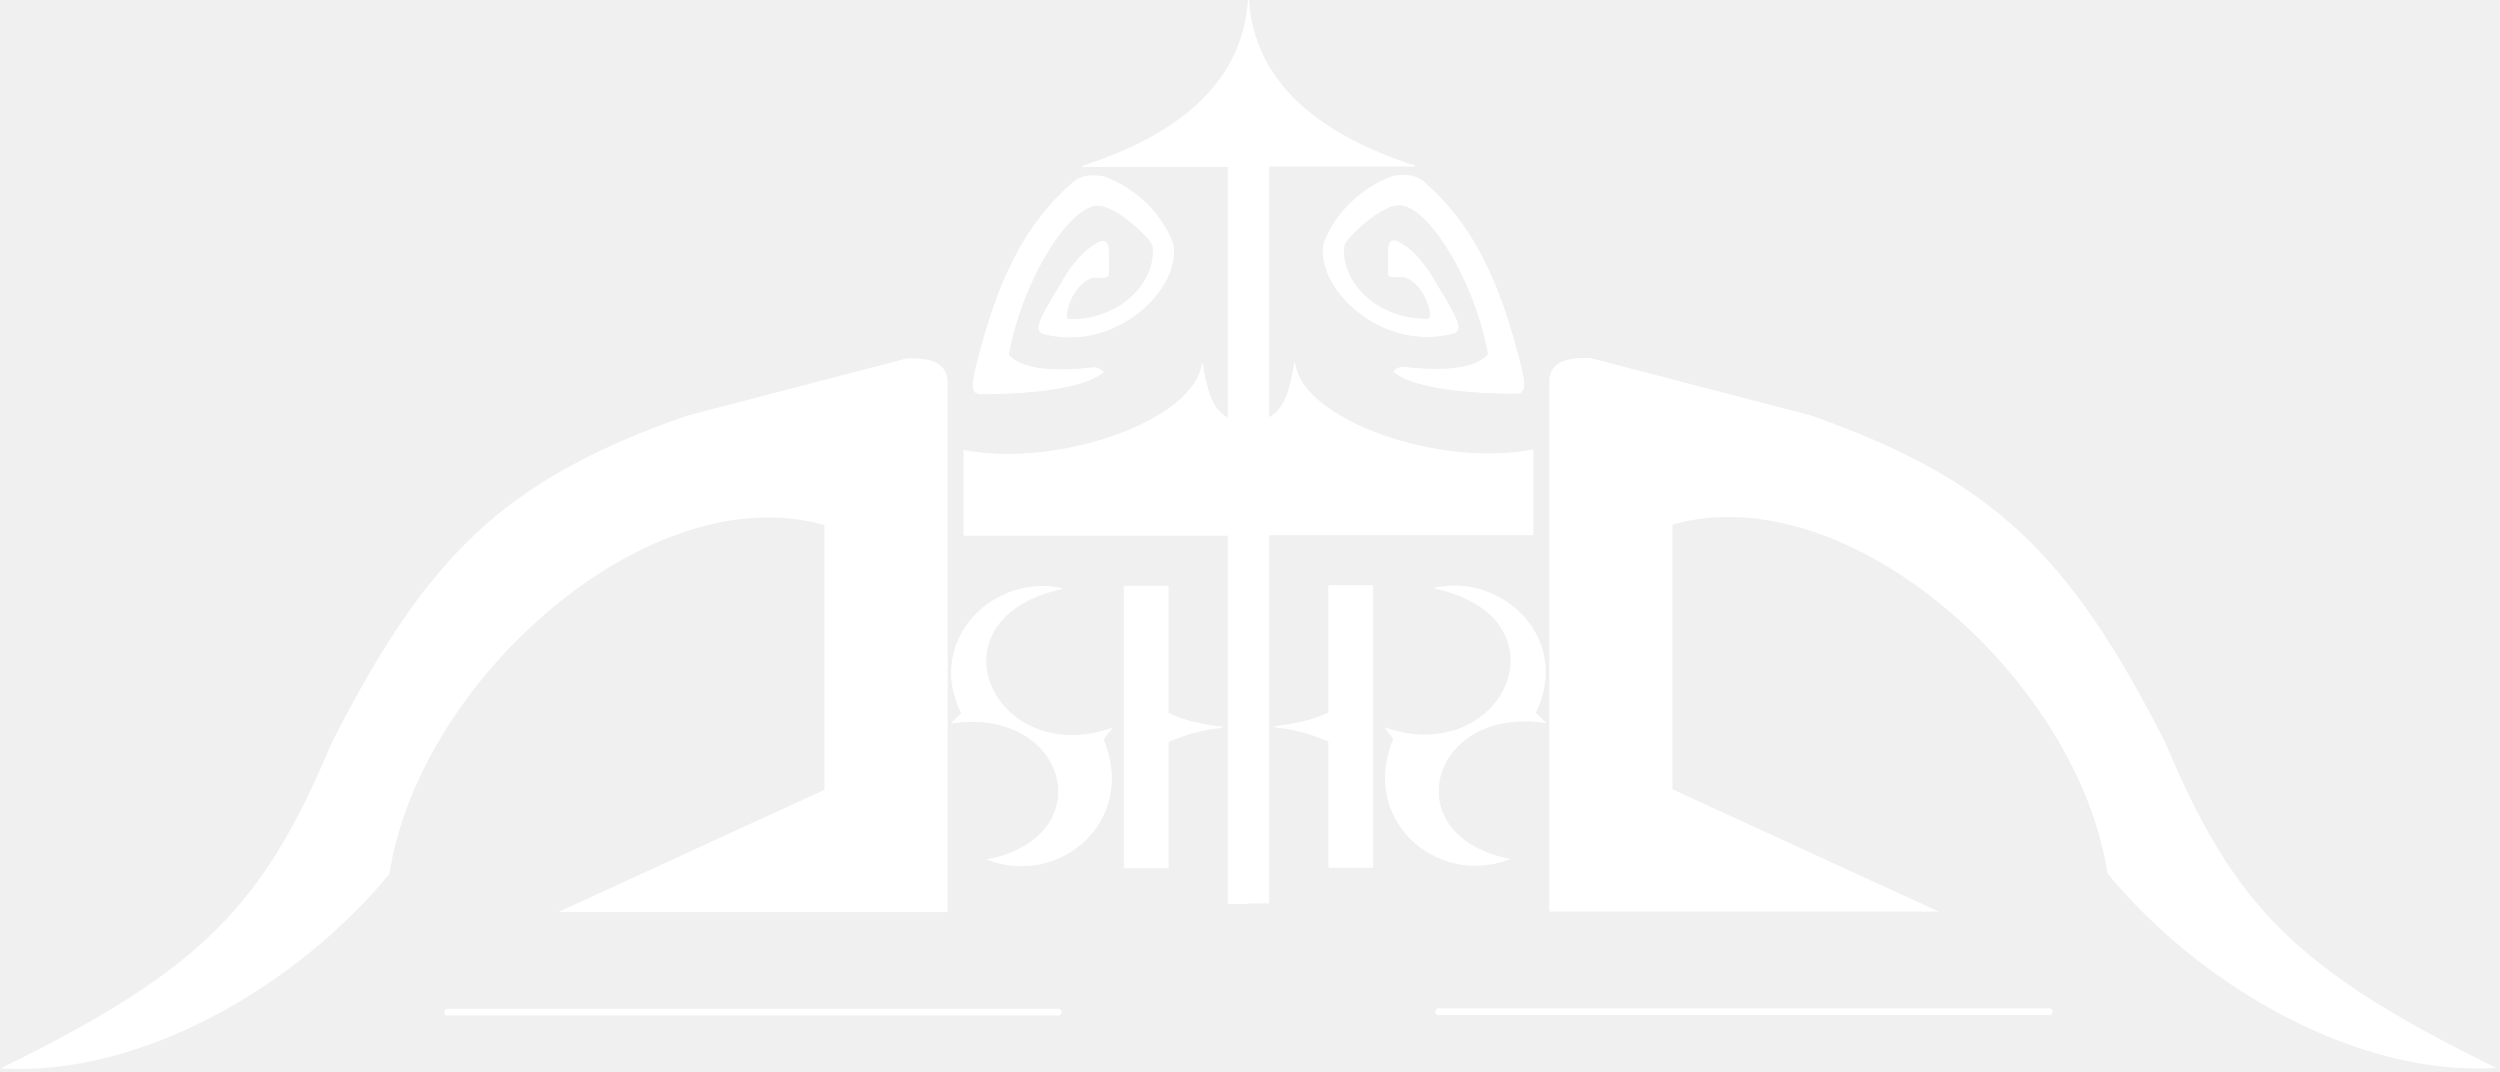
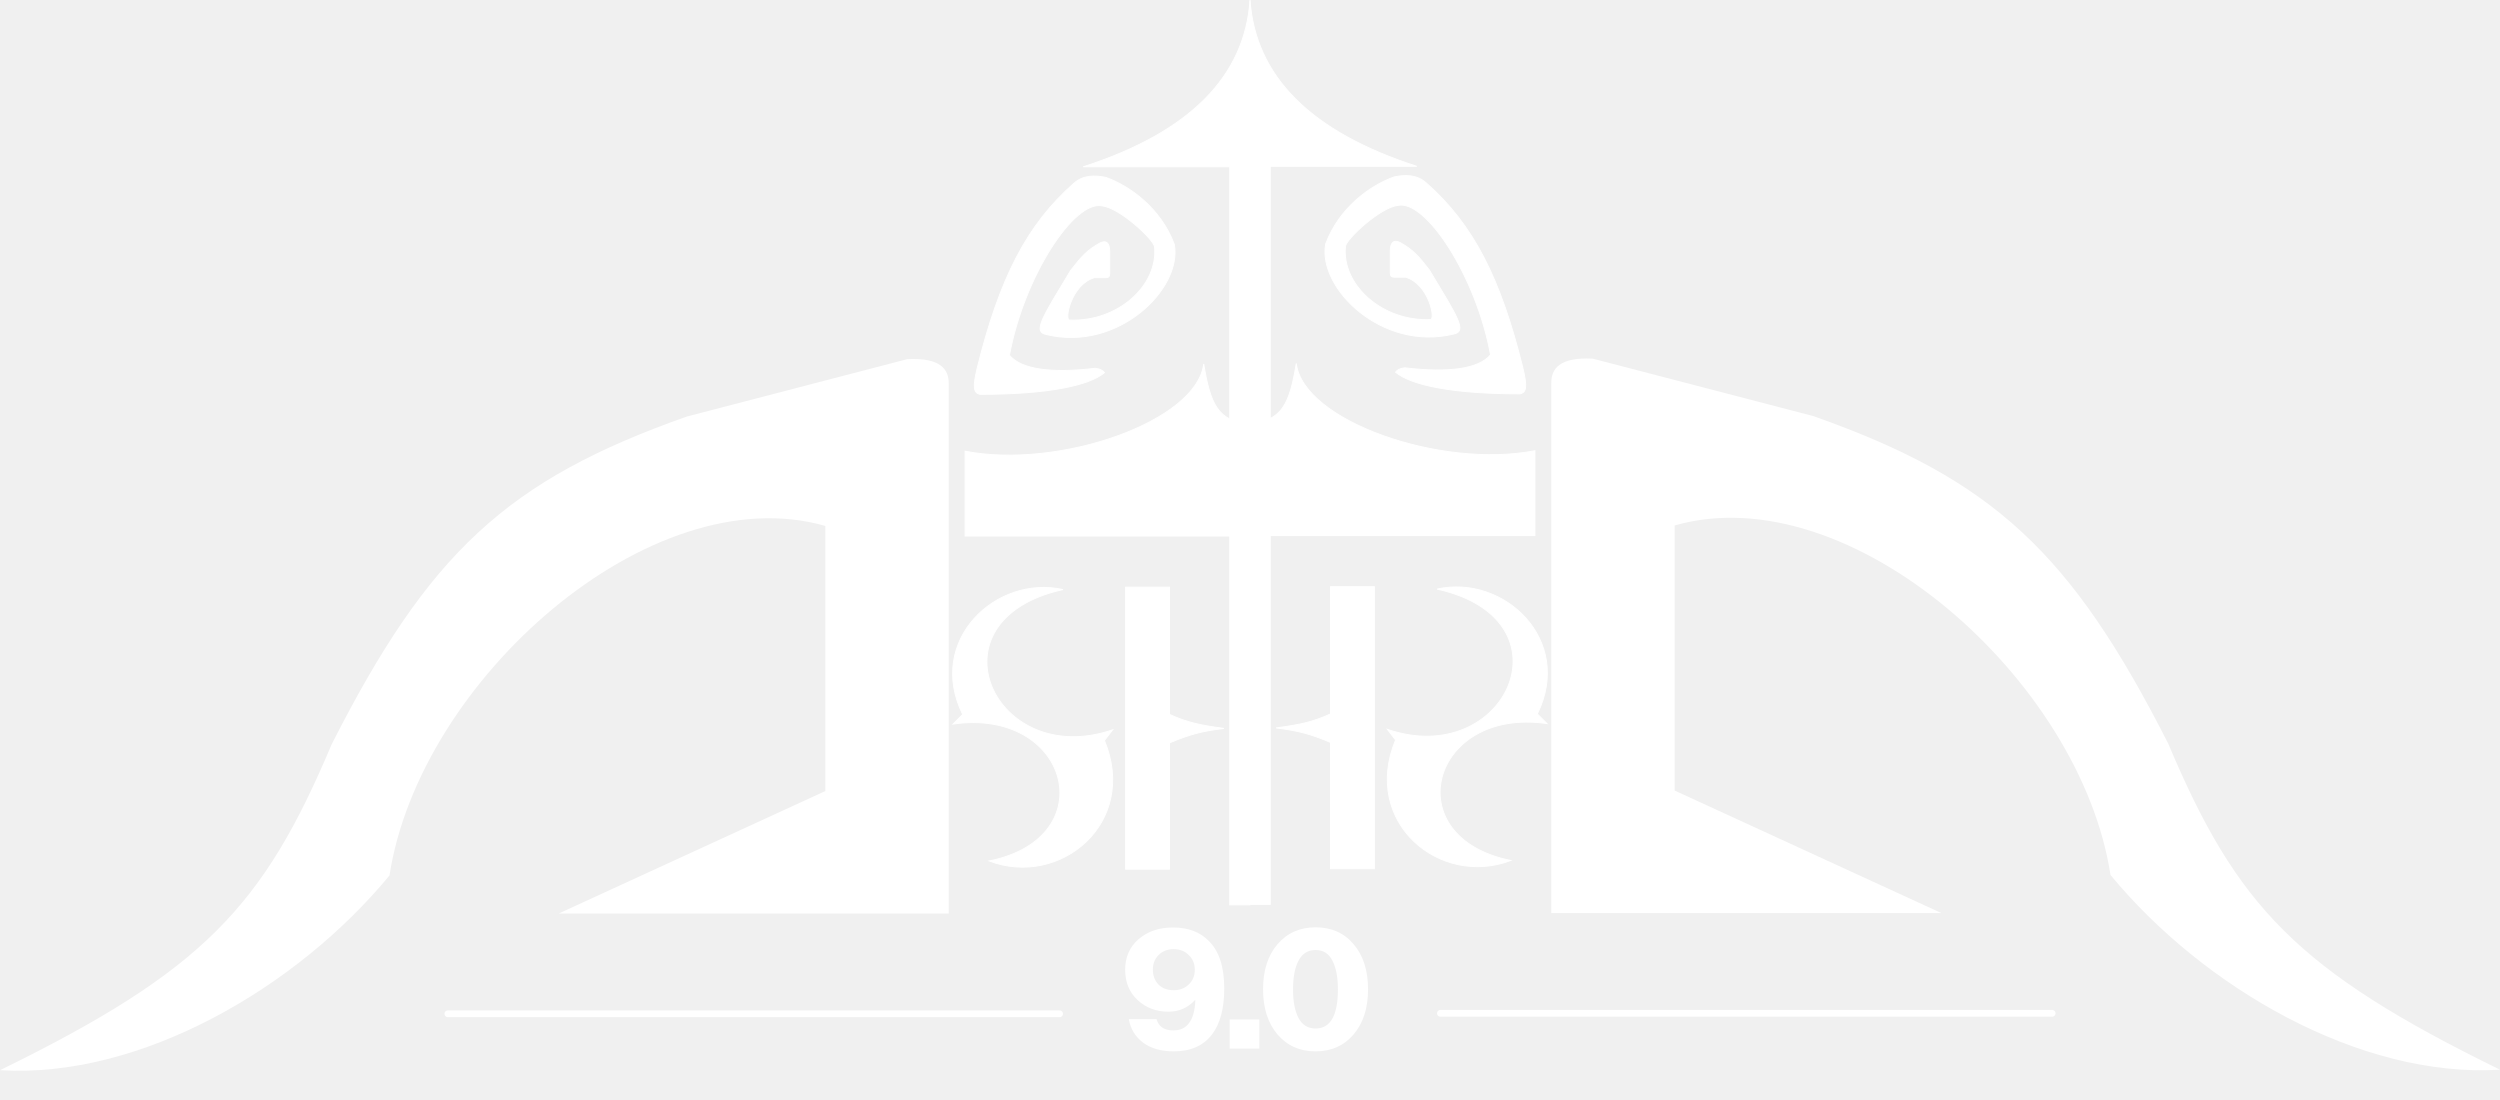
- <svg xmlns="http://www.w3.org/2000/svg" width="553" height="237" viewBox="0 0 553 237" fill="none">
-   <path d="M239.316 36.836C262.956 29.212 274.981 16.821 276.152 0.106V199.828H271.681V36.836H239.316Z" fill="white" stroke="white" stroke-width="0.213" />
-   <path d="M99 223.888H234.099" stroke="white" stroke-width="1.49" stroke-linecap="round" />
-   <path d="M213.242 118.385V99.648C234.109 103.693 264.45 93.047 265.94 80.378C267.405 89.316 269.134 92.941 275.735 93.58V118.385H213.242Z" fill="white" stroke="white" stroke-width="0.213" stroke-linecap="round" />
-   <path d="M248.695 129.67H258.383V157.776C262.231 159.522 264.961 160.137 270.413 160.863C265.349 161.492 262.741 162.23 258.383 164.057V191.95H248.695V129.67Z" fill="white" />
-   <path d="M258.383 157.776V129.67H248.695V191.95H258.383V164.057M258.383 157.776C262.231 159.522 264.961 160.137 270.413 160.863C265.349 161.492 262.741 162.23 258.383 164.057M258.383 157.776V164.057" stroke="white" stroke-width="0.213" />
-   <path d="M245.818 161.183C219.629 170.125 204.511 136.91 234.852 130.202C220.161 126.902 204.617 141.381 212.709 157.776L210.579 159.905C236.236 156.179 244.008 185.03 218.564 190.14C234.214 196.102 251.567 181.73 244.008 163.525L245.818 161.183Z" fill="white" stroke="white" stroke-width="0.213" />
-   <path d="M241.982 81.336C243.112 81.507 243.539 81.726 244.005 82.294C240.576 85.175 231.442 87.085 216.538 87.085C215.073 86.748 214.909 85.527 215.899 81.336C220.772 61.661 226.758 49.717 237.298 40.455C239.308 38.688 241.789 38.661 244.324 39.178C249.647 41.094 256.461 45.991 259.442 53.976C261.252 63.77 246.986 77.717 231.23 73.884C228.102 73.317 230.271 70.158 236.553 59.725C238.983 56.598 240.133 55.281 243.047 53.657C244.324 53.018 245.176 53.55 245.176 55.573V60.47C245.116 61.1 244.935 61.294 244.324 61.322H241.769C236.659 62.812 235.062 70.797 236.34 70.69C246.986 71.116 255.928 63.025 255.077 54.508C254.917 52.911 247.412 45.885 243.473 45.459C237.298 44.181 226.226 61.109 223.032 78.462C225.604 81.555 232.188 82.507 241.982 81.336Z" fill="white" />
-   <path d="M244.005 82.294L244.073 82.376L244.154 82.308L244.087 82.227L244.005 82.294ZM241.982 81.336L241.998 81.231L241.969 81.231L241.982 81.336ZM223.032 78.462L222.927 78.442L222.918 78.492L222.95 78.53L223.032 78.462ZM216.538 87.085L216.514 87.189L216.526 87.192H216.538V87.085ZM215.899 81.336L215.796 81.311L215.795 81.312L215.899 81.336ZM237.298 40.455L237.368 40.535L237.368 40.535L237.298 40.455ZM244.324 39.178L244.36 39.078L244.353 39.075L244.345 39.073L244.324 39.178ZM259.442 53.976L259.546 53.956L259.545 53.947L259.541 53.939L259.442 53.976ZM231.23 73.884L231.255 73.78L231.249 73.779L231.23 73.884ZM236.553 59.725L236.468 59.659L236.461 59.67L236.553 59.725ZM243.047 53.657L242.999 53.561L242.995 53.563L243.047 53.657ZM245.176 60.47L245.282 60.48V60.47H245.176ZM244.324 61.322V61.428L244.329 61.428L244.324 61.322ZM241.769 61.322V61.215H241.754L241.739 61.219L241.769 61.322ZM236.34 70.69L236.344 70.583L236.331 70.584L236.34 70.69ZM255.077 54.508L254.971 54.519L255.077 54.508ZM243.473 45.459L243.451 45.564L243.461 45.565L243.473 45.459ZM244.087 82.227C243.848 81.934 243.613 81.726 243.289 81.57C242.968 81.416 242.566 81.317 241.998 81.231L241.966 81.442C242.528 81.526 242.905 81.622 243.197 81.762C243.485 81.901 243.697 82.086 243.922 82.362L244.087 82.227ZM241.969 81.231C237.077 81.816 232.993 81.869 229.815 81.393C226.633 80.916 224.375 79.911 223.114 78.394L222.95 78.53C224.261 80.106 226.581 81.124 229.783 81.603C232.988 82.084 237.092 82.028 241.995 81.442L241.969 81.231ZM243.936 82.213C242.244 83.635 239.127 84.829 234.556 85.665C229.989 86.501 223.986 86.979 216.538 86.979V87.192C223.994 87.192 230.011 86.714 234.594 85.875C239.173 85.037 242.337 83.835 244.073 82.376L243.936 82.213ZM216.562 86.981C216.208 86.9 215.946 86.768 215.76 86.562C215.574 86.357 215.452 86.065 215.404 85.644C215.306 84.793 215.507 83.458 216.003 81.361L215.795 81.312C215.301 83.405 215.09 84.775 215.192 85.668C215.244 86.118 215.377 86.457 215.602 86.705C215.827 86.954 216.135 87.102 216.514 87.189L216.562 86.981ZM216.002 81.362C220.873 61.697 226.851 49.777 237.368 40.535L237.228 40.375C226.665 49.658 220.671 61.625 215.796 81.311L216.002 81.362ZM237.368 40.535C239.341 38.801 241.779 38.768 244.303 39.282L244.345 39.073C241.799 38.554 239.276 38.575 237.228 40.375L237.368 40.535ZM244.288 39.278C249.589 41.186 256.374 46.064 259.342 54.013L259.541 53.939C256.547 45.918 249.705 41.002 244.36 39.078L244.288 39.278ZM259.337 53.995C260.232 58.837 257.151 64.737 251.857 68.957C246.568 73.172 239.095 75.688 231.255 73.781L231.204 73.987C239.12 75.913 246.659 73.372 251.989 69.123C257.314 64.879 260.461 58.909 259.546 53.956L259.337 53.995ZM231.249 73.779C230.483 73.641 230.085 73.352 229.962 72.873C229.898 72.625 229.904 72.315 229.987 71.928C230.07 71.541 230.228 71.084 230.46 70.546C231.393 68.39 233.5 65.002 236.644 59.78L236.461 59.67C233.324 64.881 231.205 68.288 230.265 70.462C230.029 71.007 229.866 71.478 229.779 71.883C229.692 72.288 229.681 72.635 229.755 72.926C229.909 73.525 230.412 73.844 231.211 73.989L231.249 73.779ZM236.637 59.79C239.064 56.667 240.204 55.363 243.099 53.749L242.995 53.563C240.063 55.198 238.902 56.529 236.469 59.659L236.637 59.79ZM243.094 53.752C243.72 53.439 244.199 53.433 244.523 53.699C244.856 53.973 245.069 54.568 245.069 55.573H245.282C245.282 54.555 245.07 53.873 244.658 53.534C244.236 53.188 243.651 53.235 242.999 53.561L243.094 53.752ZM245.069 55.573V60.47H245.282V55.573H245.069ZM245.07 60.46C245.04 60.772 244.982 60.945 244.881 61.047C244.782 61.148 244.619 61.202 244.319 61.215L244.329 61.428C244.64 61.414 244.874 61.357 245.033 61.197C245.19 61.038 245.252 60.798 245.282 60.48L245.07 60.46ZM244.324 61.215H241.769V61.428H244.324V61.215ZM241.739 61.219C239.138 61.978 237.444 64.383 236.56 66.565C236.118 67.657 235.875 68.703 235.824 69.474C235.799 69.858 235.821 70.182 235.895 70.412C235.933 70.528 235.986 70.627 236.062 70.697C236.14 70.77 236.238 70.805 236.348 70.796L236.331 70.584C236.282 70.588 236.242 70.574 236.206 70.541C236.167 70.505 236.129 70.442 236.098 70.347C236.035 70.154 236.012 69.861 236.037 69.488C236.086 68.745 236.322 67.721 236.758 66.645C237.631 64.488 239.29 62.156 241.799 61.424L241.739 61.219ZM236.335 70.797C241.686 71.011 246.61 69.085 250.09 66.033C253.57 62.981 255.613 58.798 255.183 54.498L254.971 54.519C255.393 58.735 253.39 62.856 249.95 65.873C246.51 68.889 241.639 70.796 236.344 70.584L236.335 70.797ZM255.183 54.498C255.16 54.27 255.012 53.966 254.783 53.62C254.551 53.268 254.226 52.857 253.83 52.41C253.038 51.515 251.958 50.47 250.76 49.463C249.563 48.456 248.246 47.484 246.979 46.736C245.715 45.99 244.492 45.462 243.484 45.353L243.461 45.565C244.423 45.669 245.615 46.178 246.871 46.92C248.125 47.66 249.432 48.624 250.623 49.626C251.815 50.628 252.887 51.666 253.67 52.551C254.062 52.994 254.381 53.397 254.605 53.737C254.833 54.082 254.954 54.347 254.971 54.519L255.183 54.498ZM243.494 45.355C241.899 45.025 240.015 45.872 238.054 47.556C236.086 49.243 234.017 51.791 232.044 54.917C228.098 61.169 224.527 69.752 222.927 78.442L223.137 78.481C224.731 69.818 228.292 61.261 232.224 55.031C234.191 51.915 236.247 49.386 238.192 47.717C240.143 46.044 241.958 45.254 243.451 45.563L243.494 45.355Z" fill="white" />
-   <path d="M86.126 193.334C65.686 218.14 31.086 238.261 0.105 236.344C44.926 214.413 58.233 200.254 73.351 164.377C94.756 122.231 111.972 106.021 151.813 91.983L200.465 79.315C207.928 78.929 209.621 81.656 209.621 84.638V201.745H123.494L182.367 174.704V116.15C143.722 105.079 92.727 150.218 86.126 193.334Z" fill="white" />
-   <path d="M312.988 36.729C289.348 29.106 277.324 16.714 276.153 0V199.721H280.624V36.729H312.988Z" fill="white" stroke="white" stroke-width="0.213" />
-   <path d="M453.309 223.781H318.209" stroke="white" stroke-width="1.49" stroke-linecap="round" />
-   <path d="M339.078 118.278V99.541C318.212 103.586 287.87 92.94 286.38 80.272C284.915 89.209 283.186 92.834 276.585 93.473V118.278H339.078Z" fill="white" stroke="white" stroke-width="0.213" stroke-linecap="round" />
-   <path d="M303.629 129.563H293.941V157.669C290.093 159.416 287.363 160.031 281.911 160.757C286.975 161.386 289.583 162.124 293.941 163.95V191.843H303.629V129.563Z" fill="white" />
-   <path d="M293.941 157.669V129.563H303.629V191.843H293.941V163.95M293.941 157.669C290.093 159.416 287.363 160.031 281.911 160.757C286.975 161.386 289.583 162.124 293.941 163.95M293.941 157.669V163.95" stroke="white" stroke-width="0.213" />
-   <path d="M306.495 161.076C332.684 170.019 347.801 136.803 317.46 130.096C332.152 126.796 347.695 141.275 339.604 157.669L341.733 159.799C316.076 156.073 308.304 184.924 333.749 190.034C318.099 195.996 300.746 181.623 308.304 163.418L306.495 161.076Z" fill="white" stroke="white" stroke-width="0.213" />
-   <path d="M310.334 81.23C309.204 81.401 308.777 81.62 308.312 82.188C311.74 85.07 320.874 86.979 335.779 86.979C337.243 86.642 337.407 85.421 336.417 81.23C331.545 61.555 325.558 49.611 315.019 40.349C313.008 38.582 310.527 38.555 307.992 39.072C302.669 40.988 295.856 45.885 292.875 53.87C291.065 63.664 305.331 77.611 321.087 73.778C324.214 73.211 322.045 70.052 315.764 59.619C313.333 56.492 312.183 55.175 309.27 53.55C307.992 52.912 307.14 53.444 307.14 55.467V60.364C307.2 60.994 307.381 61.188 307.992 61.216H310.547C315.657 62.706 317.254 70.691 315.977 70.584C305.331 71.01 296.388 62.919 297.24 54.402C297.399 52.805 304.905 45.779 308.844 45.353C315.019 44.075 326.091 61.003 329.284 78.356C326.712 81.449 320.129 82.401 310.334 81.23Z" fill="white" />
-   <path d="M308.312 82.188L308.243 82.27L308.163 82.202L308.229 82.121L308.312 82.188ZM310.334 81.23L310.318 81.125L310.347 81.125L310.334 81.23ZM329.284 78.356L329.389 78.337L329.398 78.386L329.366 78.424L329.284 78.356ZM335.779 86.979L335.802 87.083L335.791 87.086H335.779V86.979ZM336.417 81.23L336.521 81.205L336.521 81.206L336.417 81.23ZM315.019 40.349L314.948 40.429L314.948 40.429L315.019 40.349ZM307.992 39.072L307.956 38.972L307.963 38.969L307.971 38.968L307.992 39.072ZM292.875 53.87L292.77 53.85L292.772 53.841L292.775 53.833L292.875 53.87ZM321.087 73.778L321.062 73.674L321.068 73.673L321.087 73.778ZM315.764 59.619L315.848 59.553L315.855 59.564L315.764 59.619ZM309.27 53.55L309.317 53.455L309.322 53.458L309.27 53.55ZM307.14 60.364L307.034 60.374V60.364H307.14ZM307.992 61.216V61.322L307.987 61.322L307.992 61.216ZM310.547 61.216V61.109H310.562L310.577 61.114L310.547 61.216ZM315.977 70.584L315.972 70.477L315.986 70.478L315.977 70.584ZM297.24 54.402L297.346 54.413L297.24 54.402ZM308.844 45.353L308.866 45.458L308.855 45.459L308.844 45.353ZM308.229 82.121C308.469 81.829 308.704 81.62 309.028 81.464C309.348 81.31 309.75 81.211 310.318 81.125L310.35 81.336C309.788 81.421 309.412 81.516 309.12 81.656C308.831 81.795 308.62 81.98 308.394 82.256L308.229 82.121ZM310.347 81.125C315.239 81.71 319.323 81.763 322.502 81.287C325.683 80.81 327.941 79.805 329.203 78.288L329.366 78.424C328.055 80 325.735 81.018 322.533 81.498C319.329 81.978 315.224 81.922 310.322 81.336L310.347 81.125ZM308.38 82.107C310.072 83.529 313.19 84.723 317.761 85.559C322.327 86.395 328.33 86.873 335.779 86.873V87.086C328.322 87.086 322.306 86.608 317.722 85.769C313.143 84.931 309.979 83.729 308.243 82.27L308.38 82.107ZM335.755 86.876C336.108 86.794 336.37 86.662 336.556 86.457C336.743 86.251 336.864 85.959 336.913 85.538C337.01 84.688 336.809 83.352 336.314 81.255L336.521 81.206C337.015 83.299 337.227 84.669 337.124 85.562C337.072 86.012 336.94 86.35 336.714 86.6C336.489 86.848 336.181 86.996 335.802 87.083L335.755 86.876ZM336.314 81.256C331.444 61.591 325.465 49.671 314.948 40.429L315.089 40.269C325.652 49.552 331.645 61.519 336.521 81.205L336.314 81.256ZM314.948 40.429C312.976 38.695 310.537 38.662 308.013 39.176L307.971 38.968C310.517 38.449 313.04 38.469 315.089 40.269L314.948 40.429ZM308.028 39.172C302.727 41.08 295.942 45.959 292.974 53.907L292.775 53.833C295.769 45.812 302.611 40.896 307.956 38.972L308.028 39.172ZM292.979 53.889C292.085 58.731 295.165 64.631 300.46 68.851C305.749 73.066 313.221 75.582 321.062 73.675L321.112 73.882C313.196 75.807 305.658 73.266 300.327 69.017C295.002 64.774 291.855 58.803 292.77 53.85L292.979 53.889ZM321.068 73.673C321.833 73.534 322.232 73.246 322.355 72.767C322.418 72.519 322.412 72.209 322.329 71.822C322.246 71.435 322.089 70.978 321.856 70.441C320.923 68.284 318.816 64.896 315.673 59.674L315.855 59.564C318.992 64.775 321.111 68.183 322.051 70.356C322.287 70.9 322.451 71.372 322.537 71.777C322.624 72.183 322.636 72.529 322.561 72.82C322.407 73.419 321.904 73.738 321.106 73.883L321.068 73.673ZM315.68 59.684C313.252 56.561 312.112 55.257 309.218 53.644L309.322 53.458C312.254 55.092 313.415 56.423 315.848 59.553L315.68 59.684ZM309.222 53.646C308.597 53.333 308.117 53.327 307.794 53.593C307.46 53.867 307.247 54.462 307.247 55.467H307.034C307.034 54.449 307.247 53.767 307.658 53.428C308.08 53.082 308.665 53.129 309.317 53.455L309.222 53.646ZM307.247 55.467V60.364H307.034V55.467H307.247ZM307.246 60.354C307.276 60.666 307.334 60.839 307.435 60.941C307.535 61.042 307.697 61.096 307.997 61.109L307.987 61.322C307.676 61.308 307.443 61.251 307.284 61.091C307.127 60.932 307.065 60.692 307.035 60.374L307.246 60.354ZM307.992 61.109H310.547V61.322H307.992V61.109ZM310.577 61.114C313.178 61.872 314.873 64.278 315.756 66.459C316.198 67.552 316.441 68.597 316.492 69.368C316.517 69.752 316.496 70.076 316.421 70.306C316.384 70.421 316.33 70.521 316.255 70.591C316.176 70.664 316.078 70.7 315.968 70.69L315.986 70.478C316.035 70.482 316.074 70.468 316.11 70.435C316.149 70.399 316.187 70.336 316.219 70.24C316.281 70.048 316.304 69.755 316.28 69.382C316.231 68.639 315.995 67.615 315.559 66.539C314.685 64.382 313.026 62.05 310.517 61.318L310.577 61.114ZM315.981 70.691C310.63 70.905 305.706 68.979 302.226 65.927C298.747 62.876 296.704 58.692 297.134 54.392L297.346 54.413C296.924 58.629 298.926 62.75 302.367 65.767C305.807 68.783 310.677 70.69 315.973 70.478L315.981 70.691ZM297.134 54.392C297.156 54.164 297.305 53.86 297.534 53.514C297.766 53.162 298.091 52.751 298.486 52.304C299.278 51.409 300.358 50.364 301.556 49.357C302.754 48.35 304.071 47.378 305.337 46.63C306.601 45.885 307.825 45.356 308.832 45.247L308.855 45.459C307.894 45.563 306.702 46.072 305.445 46.814C304.192 47.553 302.884 48.518 301.693 49.52C300.502 50.522 299.43 51.56 298.646 52.445C298.254 52.888 297.936 53.291 297.711 53.631C297.484 53.976 297.363 54.241 297.346 54.413L297.134 54.392ZM308.822 45.249C310.417 44.919 312.301 45.766 314.263 47.45C316.23 49.137 318.299 51.685 320.272 54.811C324.218 61.063 327.79 69.646 329.389 78.337L329.18 78.375C327.585 69.713 324.024 61.155 320.092 54.925C318.126 51.809 316.07 49.28 314.124 47.611C312.174 45.938 310.358 45.148 308.865 45.457L308.822 45.249Z" fill="white" />
-   <path d="M466.19 193.228C486.631 218.033 521.231 238.154 552.211 236.238C507.391 214.307 494.083 200.148 478.966 164.27C457.56 122.124 440.345 105.915 400.504 91.877L351.851 79.209C344.389 78.823 342.695 81.55 342.695 84.531V201.639H428.822L369.949 174.598V116.043C408.595 104.972 459.59 150.112 466.19 193.228Z" fill="white" />
+ <svg xmlns="http://www.w3.org/2000/svg" width="391" height="172" viewBox="0 0 391 172" fill="none">
+   <g clip-path="url(#clip0_29_79)">
+     <path d="M169.413 26.087C186.155 20.688 194.671 11.912 195.5 0.075V141.517H192.334V26.087H169.413Z" fill="white" stroke="white" stroke-width="0.151" />
+     <path d="M70.043 158.556H165.719" stroke="white" stroke-width="1.056" stroke-linecap="round" />
+     <path d="M150.942 83.84V70.57C165.719 73.435 187.207 65.895 188.262 56.923C189.299 63.253 190.524 65.82 195.199 66.272V83.84H150.942Z" fill="white" stroke="white" stroke-width="0.151" stroke-linecap="round" />
+     <path d="M176.048 91.832H182.909V111.736C185.634 112.973 187.567 113.408 191.428 113.922C187.842 114.368 185.995 114.89 182.909 116.184V135.938H176.048V91.832Z" fill="white" />
+     <path d="M182.909 111.736V91.832H176.048V135.938H182.909V116.184M182.909 111.736C185.634 112.973 187.567 113.408 191.428 113.922C187.842 114.368 185.995 114.89 182.909 116.184M182.909 111.736V116.184" stroke="white" stroke-width="0.151" />
+     <path d="M174.013 114.149C155.466 120.482 144.759 96.958 166.247 92.209C155.842 89.871 144.835 100.125 150.565 111.736L149.057 113.244C167.227 110.605 172.731 131.037 154.712 134.656C165.795 138.878 178.084 128.7 172.731 115.807L174.013 114.149Z" fill="white" stroke="white" stroke-width="0.151" />
+     <path d="M171.298 57.602C172.099 57.723 172.401 57.878 172.731 58.281C170.303 60.321 163.834 61.673 153.279 61.673C152.242 61.435 152.126 60.57 152.826 57.602C156.277 43.668 160.517 35.21 167.981 28.65C169.405 27.399 171.162 27.38 172.957 27.745C176.727 29.103 181.552 32.571 183.663 38.225C184.945 45.162 174.842 55.039 163.683 52.324C161.468 51.923 163.005 49.686 167.453 42.297C169.174 40.083 169.989 39.149 172.052 37.999C172.957 37.547 173.56 37.924 173.56 39.356V42.825C173.518 43.271 173.39 43.408 172.957 43.428H171.147C167.528 44.483 166.398 50.138 167.302 50.062C174.842 50.364 181.175 44.634 180.572 38.602C180.459 37.471 175.143 32.495 172.354 32.194C167.981 31.289 160.14 43.277 157.878 55.566C159.7 57.757 164.362 58.431 171.298 57.602Z" fill="white" />
+     <path d="M172.731 58.28L172.779 58.338L172.836 58.29L172.789 58.233L172.731 58.28ZM171.298 57.602L171.31 57.527L171.289 57.527L171.298 57.602ZM157.878 55.566L157.804 55.553L157.797 55.587L157.82 55.614L157.878 55.566ZM153.279 61.673L153.262 61.747L153.27 61.749H153.279V61.673ZM172.957 27.745L172.983 27.674L172.972 27.672L172.957 27.745ZM183.663 38.225L183.738 38.212L183.734 38.199L183.663 38.225ZM163.683 52.324L163.701 52.251L163.697 52.25L163.683 52.324ZM167.453 42.297L167.393 42.25L167.388 42.258L167.453 42.297ZM172.052 37.999L172.018 37.932L172.015 37.933L172.052 37.999ZM173.56 42.825L173.636 42.832V42.825H173.56ZM172.957 43.428V43.503L172.96 43.503L172.957 43.428ZM171.147 43.428V43.352H171.137L171.126 43.355L171.147 43.428ZM167.302 50.062L167.305 49.986L167.296 49.987L167.302 50.062ZM172.354 32.194L172.338 32.268L172.346 32.269L172.354 32.194ZM172.789 58.233C172.619 58.026 172.453 57.878 172.224 57.768C171.997 57.658 171.712 57.588 171.31 57.527L171.287 57.676C171.685 57.737 171.952 57.804 172.158 57.904C172.363 58.002 172.512 58.133 172.672 58.328L172.789 58.233ZM171.289 57.527C167.825 57.941 164.932 57.979 162.681 57.642C160.428 57.304 158.829 56.593 157.936 55.518L157.82 55.614C158.748 56.731 160.391 57.451 162.659 57.791C164.928 58.131 167.835 58.092 171.307 57.677L171.289 57.527ZM172.682 58.223C171.484 59.23 169.276 60.075 166.039 60.668C162.805 61.26 158.554 61.598 153.279 61.598V61.749C158.559 61.749 162.82 61.41 166.066 60.816C169.309 60.222 171.55 59.371 172.779 58.338L172.682 58.223ZM153.296 61.6C153.045 61.542 152.86 61.449 152.728 61.303C152.596 61.157 152.51 60.951 152.476 60.652C152.406 60.05 152.549 59.105 152.9 57.619L152.753 57.584C152.403 59.066 152.253 60.037 152.326 60.669C152.363 60.988 152.456 61.228 152.616 61.404C152.776 61.581 152.993 61.685 153.262 61.747L153.296 61.6ZM152.9 57.619C156.349 43.692 160.583 35.252 168.031 28.707L167.931 28.593C160.451 35.167 156.206 43.642 152.753 57.584L152.9 57.619ZM168.031 28.707C169.428 27.479 171.154 27.455 172.942 27.819L172.972 27.672C171.169 27.304 169.382 27.319 167.931 28.593L168.031 28.707ZM172.931 27.816C176.686 29.168 181.491 32.623 183.592 38.252L183.734 38.199C181.613 32.519 176.768 29.037 172.982 27.674L172.931 27.816ZM183.589 38.239C184.223 41.668 182.041 45.846 178.291 48.835C174.546 51.82 169.254 53.602 163.701 52.251L163.666 52.398C169.271 53.761 174.61 51.962 178.385 48.953C182.156 45.947 184.385 41.719 183.737 38.212L183.589 38.239ZM163.697 52.25C163.155 52.152 162.872 51.948 162.785 51.608C162.74 51.433 162.745 51.213 162.804 50.939C162.862 50.665 162.974 50.342 163.139 49.961C163.799 48.434 165.291 46.034 167.518 42.336L167.388 42.258C165.167 45.948 163.666 48.362 163 49.901C162.833 50.286 162.718 50.62 162.656 50.907C162.595 51.194 162.586 51.44 162.639 51.646C162.748 52.07 163.104 52.296 163.67 52.398L163.697 52.25ZM167.513 42.343C169.232 40.131 170.039 39.208 172.089 38.065L172.015 37.933C169.939 39.091 169.117 40.034 167.394 42.25L167.513 42.343ZM172.086 38.067C172.529 37.845 172.869 37.841 173.098 38.029C173.334 38.223 173.485 38.644 173.485 39.356H173.636C173.636 38.636 173.485 38.152 173.193 37.913C172.895 37.667 172.48 37.701 172.018 37.932L172.086 38.067ZM173.485 39.356V42.825H173.636V39.356H173.485ZM173.485 42.817C173.464 43.038 173.423 43.161 173.351 43.233C173.281 43.304 173.166 43.343 172.954 43.352L172.96 43.503C173.181 43.493 173.346 43.453 173.459 43.339C173.57 43.227 173.614 43.057 173.635 42.832L173.485 42.817ZM172.957 43.352H171.147V43.503L172.957 43.503V43.352ZM171.126 43.355C169.284 43.892 168.084 45.596 167.459 47.141C167.145 47.915 166.973 48.655 166.937 49.201C166.919 49.473 166.935 49.703 166.988 49.866C167.014 49.947 167.052 50.018 167.105 50.067C167.161 50.119 167.23 50.144 167.309 50.138L167.296 49.987C167.261 49.99 167.233 49.98 167.208 49.957C167.18 49.931 167.153 49.887 167.131 49.819C167.087 49.683 167.07 49.475 167.088 49.211C167.122 48.685 167.29 47.96 167.598 47.197C168.217 45.67 169.392 44.018 171.169 43.5L171.126 43.355ZM167.299 50.138C171.089 50.289 174.576 48.925 177.04 46.764C179.504 44.603 180.951 41.64 180.647 38.595L180.497 38.61C180.795 41.596 179.377 44.514 176.941 46.651C174.505 48.787 171.055 50.136 167.305 49.986L167.299 50.138ZM180.647 38.595C180.631 38.434 180.526 38.219 180.364 37.973C180.199 37.724 179.969 37.433 179.689 37.116C179.128 36.483 178.363 35.743 177.515 35.029C176.667 34.316 175.734 33.628 174.837 33.098C173.942 32.57 173.076 32.196 172.362 32.119L172.346 32.269C173.027 32.342 173.871 32.703 174.761 33.228C175.648 33.752 176.574 34.435 177.418 35.145C178.262 35.854 179.021 36.589 179.576 37.216C179.853 37.53 180.079 37.815 180.238 38.056C180.399 38.3 180.485 38.488 180.497 38.61L180.647 38.595ZM172.369 32.12C171.24 31.886 169.905 32.486 168.516 33.679C167.123 34.874 165.658 36.678 164.26 38.892C161.466 43.32 158.936 49.398 157.804 55.553L157.952 55.58C159.081 49.445 161.603 43.385 164.388 38.972C165.78 36.766 167.237 34.975 168.614 33.793C169.996 32.608 171.281 32.049 172.339 32.268L172.369 32.12Z" fill="white" />
+     <path d="M60.919 136.918C46.444 154.485 21.94 168.735 0 167.378C31.741 151.846 41.166 141.819 51.872 116.41C67.031 86.563 79.223 75.083 107.438 65.142L141.894 56.17C147.179 55.897 148.378 57.828 148.378 59.94V142.875H87.383L129.077 123.724V82.256C101.708 74.416 65.594 106.383 60.919 136.918Z" fill="white" />
+     <path d="M221.587 26.011C204.845 20.613 196.33 11.837 195.5 0V141.442H198.667V26.011H221.587Z" fill="white" stroke="white" stroke-width="0.151" />
+     <path d="M320.958 158.481H225.281" stroke="white" stroke-width="1.056" stroke-linecap="round" />
+     <path d="M240.059 83.764V70.495C225.282 73.36 203.794 65.82 202.738 56.848C201.701 63.178 200.477 65.745 195.802 66.197V83.764H240.059Z" fill="white" stroke="white" stroke-width="0.151" stroke-linecap="round" />
+     <path d="M214.952 91.756H208.091V111.66C205.366 112.897 203.433 113.333 199.572 113.847C203.158 114.292 205.005 114.815 208.091 116.109V135.862H214.952V91.756Z" fill="white" />
+     <path d="M208.091 111.66V91.756H214.952V135.862H208.091V116.109M208.091 111.66C205.366 112.897 203.433 113.333 199.572 113.847C203.158 114.292 205.005 114.815 208.091 116.109M208.091 111.66V116.109" stroke="white" stroke-width="0.151" />
+     <path d="M216.988 114.073C235.536 120.406 246.242 96.883 224.754 92.133C235.159 89.796 246.167 100.049 240.436 111.66L241.944 113.168C223.774 110.529 218.27 130.961 236.29 134.58C225.207 138.803 212.917 128.624 218.27 115.732L216.988 114.073Z" fill="white" stroke="white" stroke-width="0.151" />
+     <path d="M219.702 57.526C218.901 57.647 218.599 57.803 218.269 58.205C220.697 60.245 227.166 61.598 237.721 61.598C238.758 61.359 238.874 60.494 238.174 57.526C234.723 43.592 230.483 35.134 223.019 28.575C221.595 27.323 219.838 27.304 218.043 27.67C214.273 29.027 209.448 32.495 207.337 38.15C206.055 45.086 216.158 54.963 227.317 52.249C229.532 51.847 227.995 49.61 223.547 42.221C221.826 40.007 221.011 39.074 218.948 37.924C218.043 37.471 217.44 37.848 217.44 39.281V42.749C217.482 43.195 217.61 43.332 218.043 43.352H219.853C223.472 44.408 224.602 50.062 223.698 49.987C216.158 50.288 209.825 44.558 210.428 38.527C210.541 37.396 215.857 32.42 218.646 32.118C223.019 31.213 230.86 43.201 233.122 55.491C231.3 57.681 226.638 58.356 219.702 57.526Z" fill="white" />
+     <path d="M218.269 58.205L218.221 58.263L218.164 58.215L218.211 58.157L218.269 58.205ZM219.702 57.526L219.69 57.452L219.711 57.451L219.702 57.526ZM233.122 55.49L233.196 55.477L233.203 55.512L233.18 55.539L233.122 55.49ZM237.721 61.598L237.738 61.671L237.73 61.673H237.721V61.598ZM218.043 27.67L218.017 27.598L218.028 27.596L218.043 27.67ZM207.337 38.15L207.262 38.136L207.266 38.123L207.337 38.15ZM227.317 52.249L227.299 52.175L227.303 52.174L227.317 52.249ZM223.547 42.221L223.607 42.174L223.612 42.182L223.547 42.221ZM218.948 37.923L218.982 37.856L218.985 37.858L218.948 37.923ZM217.44 42.749L217.364 42.756V42.749H217.44ZM218.043 43.352V43.427L218.04 43.427L218.043 43.352ZM219.853 43.352V43.277H219.863L219.874 43.28L219.853 43.352ZM223.698 49.987L223.695 49.911L223.704 49.912L223.698 49.987ZM218.646 32.118L218.662 32.192L218.654 32.193L218.646 32.118ZM218.211 58.157C218.381 57.95 218.547 57.802 218.776 57.692C219.003 57.583 219.288 57.513 219.69 57.452L219.713 57.601C219.315 57.661 219.048 57.729 218.842 57.828C218.637 57.926 218.488 58.057 218.328 58.252L218.211 58.157ZM219.711 57.451C223.175 57.866 226.068 57.904 228.319 57.566C230.572 57.229 232.171 56.517 233.064 55.442L233.18 55.539C232.252 56.655 230.609 57.376 228.341 57.715C226.072 58.056 223.165 58.016 219.693 57.601L219.711 57.451ZM218.318 58.147C219.516 59.154 221.724 59.999 224.961 60.592C228.195 61.184 232.446 61.522 237.721 61.522V61.673C232.441 61.673 228.18 61.335 224.934 60.74C221.691 60.147 219.45 59.296 218.221 58.263L218.318 58.147ZM237.704 61.524C237.955 61.467 238.14 61.373 238.272 61.227C238.404 61.082 238.49 60.875 238.524 60.577C238.594 59.975 238.451 59.029 238.1 57.544L238.247 57.508C238.597 58.99 238.747 59.962 238.674 60.594C238.637 60.912 238.544 61.152 238.384 61.329C238.224 61.505 238.007 61.609 237.738 61.671L237.704 61.524ZM238.1 57.544C234.651 43.617 230.417 35.176 222.969 28.631L223.069 28.518C230.549 35.092 234.794 43.567 238.247 57.508L238.1 57.544ZM222.969 28.631C221.572 27.403 219.846 27.379 218.058 27.744L218.028 27.596C219.831 27.228 221.618 27.243 223.069 28.518L222.969 28.631ZM218.069 27.741C214.314 29.092 209.509 32.547 207.408 38.176L207.266 38.123C209.387 32.443 214.232 28.962 218.018 27.599L218.069 27.741ZM207.411 38.163C206.777 41.593 208.959 45.771 212.709 48.759C216.454 51.744 221.746 53.526 227.299 52.175L227.334 52.322C221.729 53.685 216.39 51.886 212.615 48.877C208.844 45.872 206.615 41.643 207.263 38.136L207.411 38.163ZM227.303 52.174C227.845 52.076 228.128 51.872 228.215 51.533C228.26 51.357 228.255 51.138 228.196 50.863C228.138 50.589 228.026 50.266 227.861 49.885C227.201 48.358 225.709 45.958 223.482 42.26L223.612 42.182C225.833 45.873 227.334 48.286 228 49.825C228.167 50.211 228.282 50.544 228.344 50.832C228.405 51.119 228.414 51.364 228.361 51.57C228.252 51.994 227.896 52.22 227.33 52.323L227.303 52.174ZM223.487 42.267C221.768 40.056 220.961 39.132 218.911 37.989L218.985 37.858C221.061 39.015 221.883 39.958 223.606 42.175L223.487 42.267ZM218.914 37.991C218.471 37.77 218.131 37.765 217.902 37.953C217.666 38.147 217.515 38.569 217.515 39.281H217.364C217.364 38.56 217.515 38.077 217.807 37.837C218.105 37.592 218.52 37.625 218.982 37.856L218.914 37.991ZM217.515 39.281V42.749H217.364V39.281H217.515ZM217.515 42.742C217.536 42.963 217.577 43.085 217.649 43.157C217.719 43.229 217.834 43.267 218.046 43.277L218.04 43.427C217.819 43.417 217.654 43.377 217.541 43.263C217.43 43.151 217.386 42.981 217.365 42.756L217.515 42.742ZM218.043 43.277H219.853V43.427H218.043V43.277ZM219.874 43.28C221.716 43.817 222.916 45.52 223.541 47.065C223.855 47.839 224.027 48.58 224.063 49.125C224.081 49.397 224.065 49.627 224.012 49.79C223.986 49.871 223.948 49.942 223.895 49.992C223.839 50.043 223.77 50.068 223.691 50.062L223.704 49.912C223.739 49.914 223.767 49.904 223.792 49.881C223.82 49.855 223.847 49.811 223.869 49.743C223.913 49.607 223.93 49.4 223.912 49.135C223.878 48.609 223.71 47.884 223.402 47.122C222.783 45.594 221.608 43.943 219.831 43.424L219.874 43.28ZM223.701 50.062C219.911 50.214 216.424 48.85 213.96 46.688C211.496 44.528 210.049 41.565 210.353 38.519L210.503 38.534C210.205 41.52 211.623 44.438 214.059 46.575C216.495 48.711 219.945 50.061 223.695 49.911L223.701 50.062ZM210.353 38.519C210.369 38.358 210.474 38.143 210.636 37.897C210.801 37.648 211.031 37.357 211.311 37.041C211.872 36.407 212.637 35.667 213.485 34.954C214.333 34.24 215.266 33.552 216.163 33.023C217.058 32.495 217.924 32.12 218.638 32.043L218.654 32.193C217.973 32.267 217.129 32.627 216.239 33.153C215.352 33.676 214.426 34.359 213.582 35.069C212.738 35.779 211.979 36.514 211.424 37.141C211.147 37.454 210.921 37.74 210.762 37.98C210.601 38.225 210.515 38.413 210.503 38.534L210.353 38.519ZM218.631 32.044C219.76 31.811 221.095 32.411 222.484 33.603C223.877 34.798 225.342 36.603 226.74 38.816C229.534 43.244 232.064 49.322 233.196 55.477L233.048 55.504C231.919 49.369 229.397 43.309 226.612 38.897C225.22 36.69 223.763 34.899 222.386 33.717C221.004 32.532 219.719 31.973 218.661 32.192L218.631 32.044Z" fill="white" />
+     <path d="M330.081 136.842C344.556 154.409 369.06 168.659 391 167.302C359.259 151.771 349.834 141.743 339.128 116.335C323.969 86.487 311.777 75.007 283.562 65.066L249.106 56.094C243.821 55.821 242.622 57.752 242.622 59.864V142.799H303.617L261.923 123.648V82.181C289.292 74.34 325.406 106.308 330.081 136.842Z" fill="white" />
+     <path d="M183.588 164.434C181.619 164.434 180.02 163.982 178.792 163.079C177.563 162.157 176.814 160.929 176.543 159.394H180.878C181.221 160.568 182.088 161.155 183.479 161.155C184.545 161.155 185.349 160.803 185.891 160.098C186.541 159.321 186.894 158.093 186.948 156.413H186.894C185.774 157.623 184.392 158.228 182.748 158.228C180.833 158.228 179.225 157.623 177.924 156.413C176.624 155.203 175.974 153.622 175.974 151.671C175.974 149.702 176.669 148.112 178.06 146.902C179.469 145.673 181.266 145.059 183.452 145.059C185.819 145.059 187.679 145.755 189.034 147.146C190.66 148.717 191.473 151.201 191.473 154.597C191.473 157.723 190.832 160.125 189.549 161.805C188.194 163.557 186.207 164.434 183.588 164.434ZM183.561 154.868C184.518 154.868 185.304 154.57 185.918 153.974C186.55 153.378 186.866 152.61 186.866 151.671C186.866 150.732 186.55 149.964 185.918 149.368C185.304 148.753 184.518 148.446 183.561 148.446C182.603 148.446 181.817 148.753 181.203 149.368C180.607 149.964 180.309 150.723 180.309 151.644C180.309 152.583 180.598 153.36 181.176 153.974C181.772 154.57 182.567 154.868 183.561 154.868ZM192.321 164V159.448H196.955V164H192.321ZM205.753 160.857C208.084 160.857 209.249 158.815 209.249 154.733C209.249 152.836 208.96 151.337 208.382 150.235C207.822 149.133 206.946 148.582 205.753 148.582C204.561 148.582 203.676 149.133 203.098 150.235C202.52 151.319 202.231 152.818 202.231 154.733C202.231 156.648 202.52 158.147 203.098 159.231C203.676 160.315 204.561 160.857 205.753 160.857ZM205.726 164.434C203.287 164.434 201.309 163.548 199.792 161.778C198.293 160.008 197.543 157.659 197.543 154.733C197.543 151.788 198.293 149.44 199.792 147.688C201.309 145.917 203.296 145.032 205.753 145.032C208.246 145.032 210.233 145.917 211.715 147.688C213.214 149.44 213.964 151.788 213.964 154.733C213.964 157.677 213.205 160.035 211.687 161.805C210.188 163.557 208.201 164.434 205.726 164.434Z" fill="white" />
+   </g>
+   <defs>
+     <clipPath id="clip0_29_79">
+       <rect width="391" height="172" fill="white" />
+     </clipPath>
+   </defs>
</svg>
